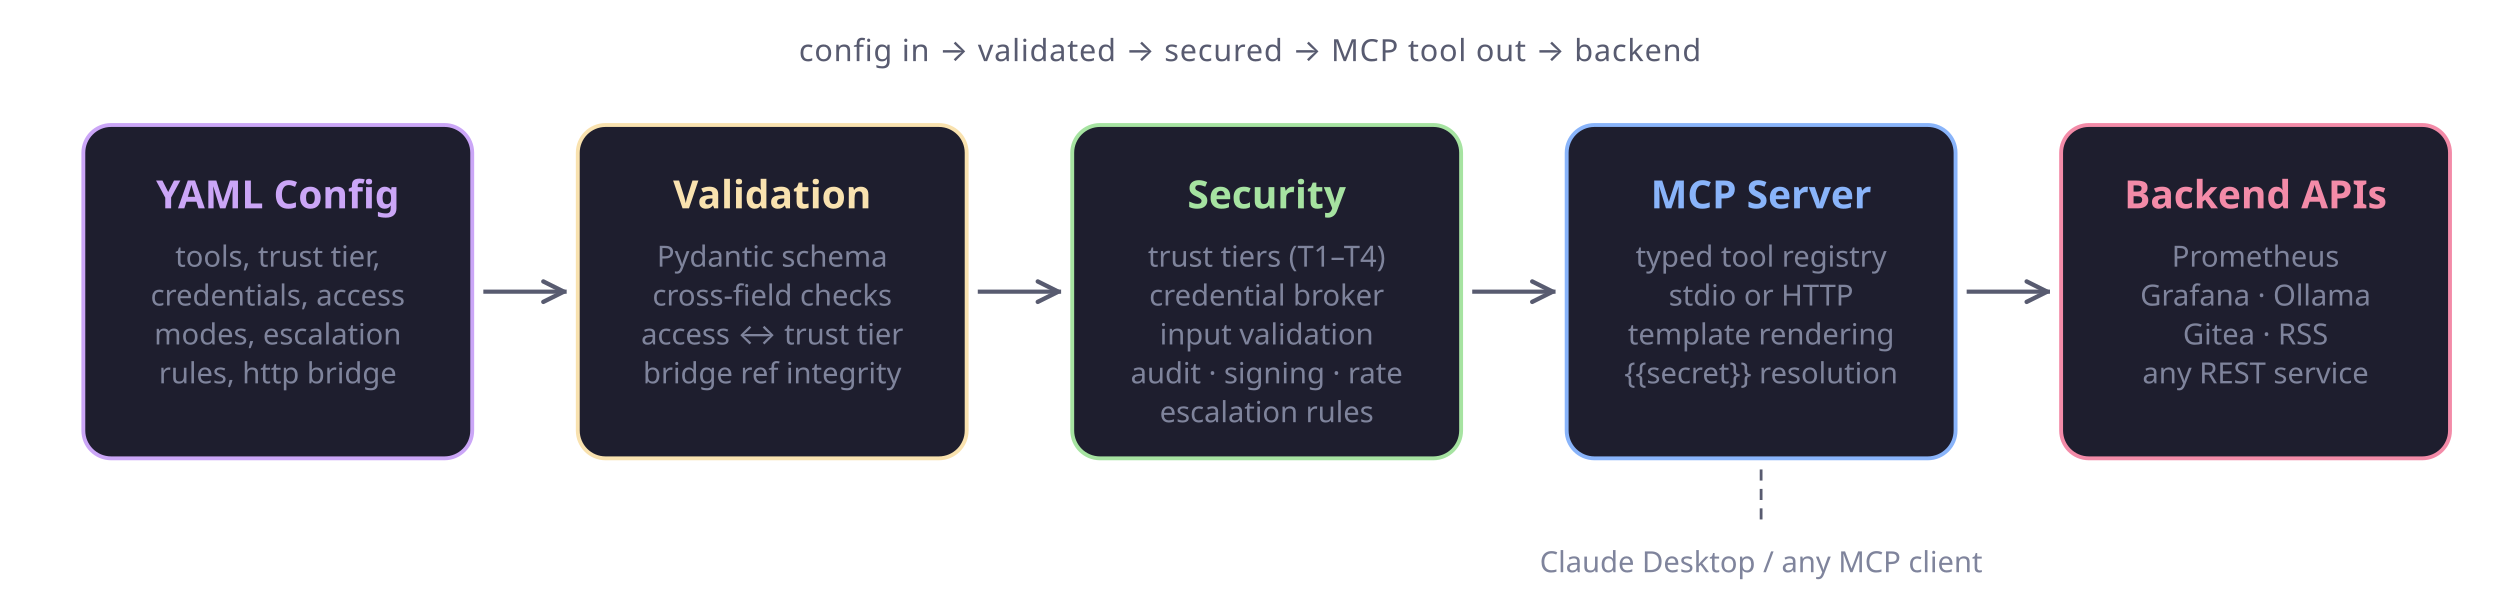
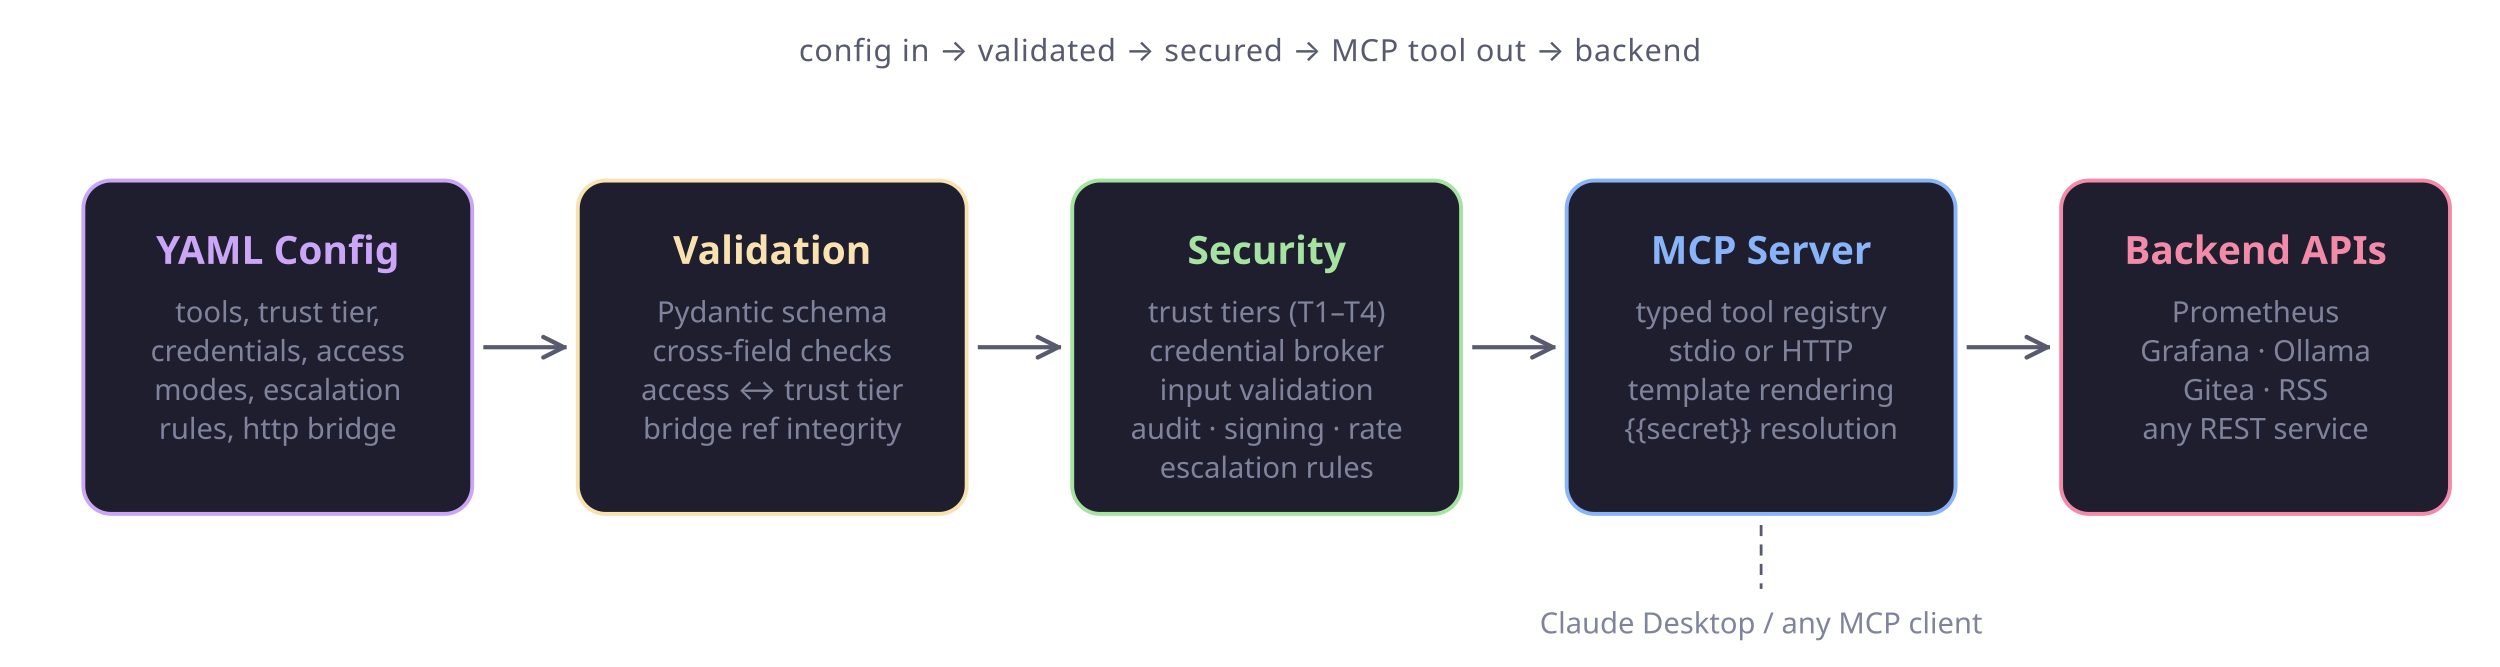
- <svg xmlns="http://www.w3.org/2000/svg" width="900" height="220" viewBox="0 0 900 220">
+ <svg xmlns="http://www.w3.org/2000/svg" width="900" height="240" viewBox="0 0 900 240">
  <style>
    text { font-family: 'Segoe UI', system-ui, -apple-system, sans-serif; }
    .title { font-size: 14px; font-weight: 600; }
    .detail { font-size: 10.5px; fill: #7f849c; }
    .flow { font-size: 11px; fill: #585b70; letter-spacing: 0.3px; }
    .arrow { stroke: #585b70; stroke-width: 1.5; fill: none; marker-end: url(#arrowhead); }
    .box { fill: #1e1e2e; rx: 10; ry: 10; stroke-width: 1.4; }
  </style>
  <defs>
    <marker id="arrowhead" viewBox="0 0 10 10" refX="9" refY="5" markerWidth="7" markerHeight="7" orient="auto">
      <path d="M1 1.5L8 5L1 8.5" fill="none" stroke="#585b70" stroke-width="1.5" stroke-linecap="round" stroke-linejoin="round" />
    </marker>
  </defs>
  <text x="450" y="22" text-anchor="middle" class="flow">config in  →  validated  →  secured  →  MCP tool out  →  backend</text>
-   <rect x="30" y="45" width="140" height="120" class="box" stroke="#cba6f7" />
-   <text x="100" y="75" text-anchor="middle" class="title" fill="#cba6f7">YAML Config</text>
-   <text x="100" y="96" text-anchor="middle" class="detail">tools, trust tier,</text>
-   <text x="100" y="110" text-anchor="middle" class="detail">credentials, access</text>
-   <text x="100" y="124" text-anchor="middle" class="detail">modes, escalation</text>
-   <text x="100" y="138" text-anchor="middle" class="detail">rules, http bridge</text>
-   <line x1="174" y1="105" x2="204" y2="105" class="arrow" />
-   <rect x="208" y="45" width="140" height="120" class="box" stroke="#f9e2af" />
-   <text x="278" y="75" text-anchor="middle" class="title" fill="#f9e2af">Validation</text>
-   <text x="278" y="96" text-anchor="middle" class="detail">Pydantic schema</text>
-   <text x="278" y="110" text-anchor="middle" class="detail">cross-field checks</text>
-   <text x="278" y="124" text-anchor="middle" class="detail">access ↔ trust tier</text>
-   <text x="278" y="138" text-anchor="middle" class="detail">bridge ref integrity</text>
-   <line x1="352" y1="105" x2="382" y2="105" class="arrow" />
-   <rect x="386" y="45" width="140" height="120" class="box" stroke="#a6e3a1" />
-   <text x="456" y="75" text-anchor="middle" class="title" fill="#a6e3a1">Security</text>
-   <text x="456" y="96" text-anchor="middle" class="detail">trust tiers (T1–T4)</text>
-   <text x="456" y="110" text-anchor="middle" class="detail">credential broker</text>
-   <text x="456" y="124" text-anchor="middle" class="detail">input validation</text>
-   <text x="456" y="138" text-anchor="middle" class="detail">audit · signing · rate</text>
-   <text x="456" y="152" text-anchor="middle" class="detail">escalation rules</text>
-   <line x1="530" y1="105" x2="560" y2="105" class="arrow" />
-   <rect x="564" y="45" width="140" height="120" class="box" stroke="#89b4fa" />
-   <text x="634" y="75" text-anchor="middle" class="title" fill="#89b4fa">MCP Server</text>
-   <text x="634" y="96" text-anchor="middle" class="detail">typed tool registry</text>
-   <text x="634" y="110" text-anchor="middle" class="detail">stdio or HTTP</text>
-   <text x="634" y="124" text-anchor="middle" class="detail">template rendering</text>
-   <text x="634" y="138" text-anchor="middle" class="detail">{{secret}} resolution</text>
-   <line x1="708" y1="105" x2="738" y2="105" class="arrow" />
-   <rect x="742" y="45" width="140" height="120" class="box" stroke="#f38ba8" />
-   <text x="812" y="75" text-anchor="middle" class="title" fill="#f38ba8">Backend APIs</text>
-   <text x="812" y="96" text-anchor="middle" class="detail">Prometheus</text>
-   <text x="812" y="110" text-anchor="middle" class="detail">Grafana · Ollama</text>
-   <text x="812" y="124" text-anchor="middle" class="detail">Gitea · RSS</text>
-   <text x="812" y="138" text-anchor="middle" class="detail">any REST service</text>
-   <line x1="634" y1="169" x2="634" y2="190" stroke="#585b70" stroke-width="1" stroke-dasharray="4 3" />
-   <text x="634" y="206" text-anchor="middle" class="detail">Claude Desktop / any MCP client</text>
+   <rect x="30" y="65" width="140" height="120" class="box" stroke="#cba6f7" />
+   <text x="100" y="95" text-anchor="middle" class="title" fill="#cba6f7">YAML Config</text>
+   <text x="100" y="116" text-anchor="middle" class="detail">tools, trust tier,</text>
+   <text x="100" y="130" text-anchor="middle" class="detail">credentials, access</text>
+   <text x="100" y="144" text-anchor="middle" class="detail">modes, escalation</text>
+   <text x="100" y="158" text-anchor="middle" class="detail">rules, http bridge</text>
+   <line x1="174" y1="125" x2="204" y2="125" class="arrow" />
+   <rect x="208" y="65" width="140" height="120" class="box" stroke="#f9e2af" />
+   <text x="278" y="95" text-anchor="middle" class="title" fill="#f9e2af">Validation</text>
+   <text x="278" y="116" text-anchor="middle" class="detail">Pydantic schema</text>
+   <text x="278" y="130" text-anchor="middle" class="detail">cross-field checks</text>
+   <text x="278" y="144" text-anchor="middle" class="detail">access ↔ trust tier</text>
+   <text x="278" y="158" text-anchor="middle" class="detail">bridge ref integrity</text>
+   <line x1="352" y1="125" x2="382" y2="125" class="arrow" />
+   <rect x="386" y="65" width="140" height="120" class="box" stroke="#a6e3a1" />
+   <text x="456" y="95" text-anchor="middle" class="title" fill="#a6e3a1">Security</text>
+   <text x="456" y="116" text-anchor="middle" class="detail">trust tiers (T1–T4)</text>
+   <text x="456" y="130" text-anchor="middle" class="detail">credential broker</text>
+   <text x="456" y="144" text-anchor="middle" class="detail">input validation</text>
+   <text x="456" y="158" text-anchor="middle" class="detail">audit · signing · rate</text>
+   <text x="456" y="172" text-anchor="middle" class="detail">escalation rules</text>
+   <line x1="530" y1="125" x2="560" y2="125" class="arrow" />
+   <rect x="564" y="65" width="140" height="120" class="box" stroke="#89b4fa" />
+   <text x="634" y="95" text-anchor="middle" class="title" fill="#89b4fa">MCP Server</text>
+   <text x="634" y="116" text-anchor="middle" class="detail">typed tool registry</text>
+   <text x="634" y="130" text-anchor="middle" class="detail">stdio or HTTP</text>
+   <text x="634" y="144" text-anchor="middle" class="detail">template rendering</text>
+   <text x="634" y="158" text-anchor="middle" class="detail">{{secret}} resolution</text>
+   <line x1="708" y1="125" x2="738" y2="125" class="arrow" />
+   <rect x="742" y="65" width="140" height="120" class="box" stroke="#f38ba8" />
+   <text x="812" y="95" text-anchor="middle" class="title" fill="#f38ba8">Backend APIs</text>
+   <text x="812" y="116" text-anchor="middle" class="detail">Prometheus</text>
+   <text x="812" y="130" text-anchor="middle" class="detail">Grafana · Ollama</text>
+   <text x="812" y="144" text-anchor="middle" class="detail">Gitea · RSS</text>
+   <text x="812" y="158" text-anchor="middle" class="detail">any REST service</text>
+   <line x1="634" y1="189" x2="634" y2="212" stroke="#585b70" stroke-width="1" stroke-dasharray="4 3" />
+   <text x="634" y="228" text-anchor="middle" class="detail">Claude Desktop / any MCP client</text>
</svg>
